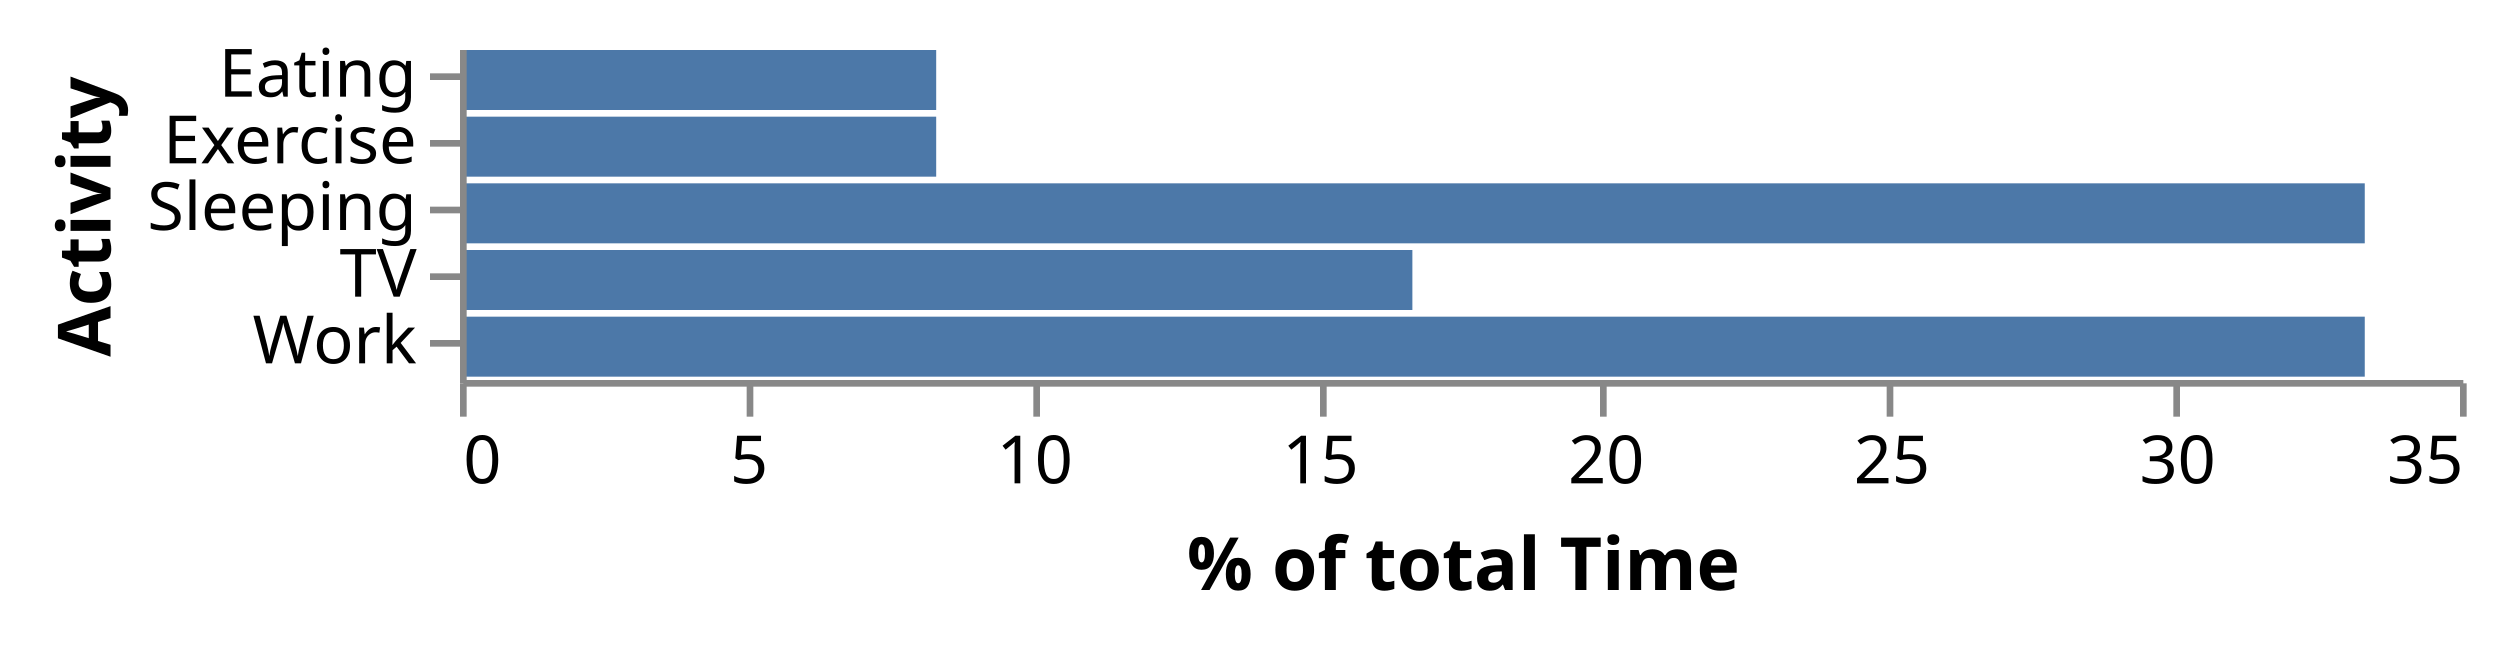
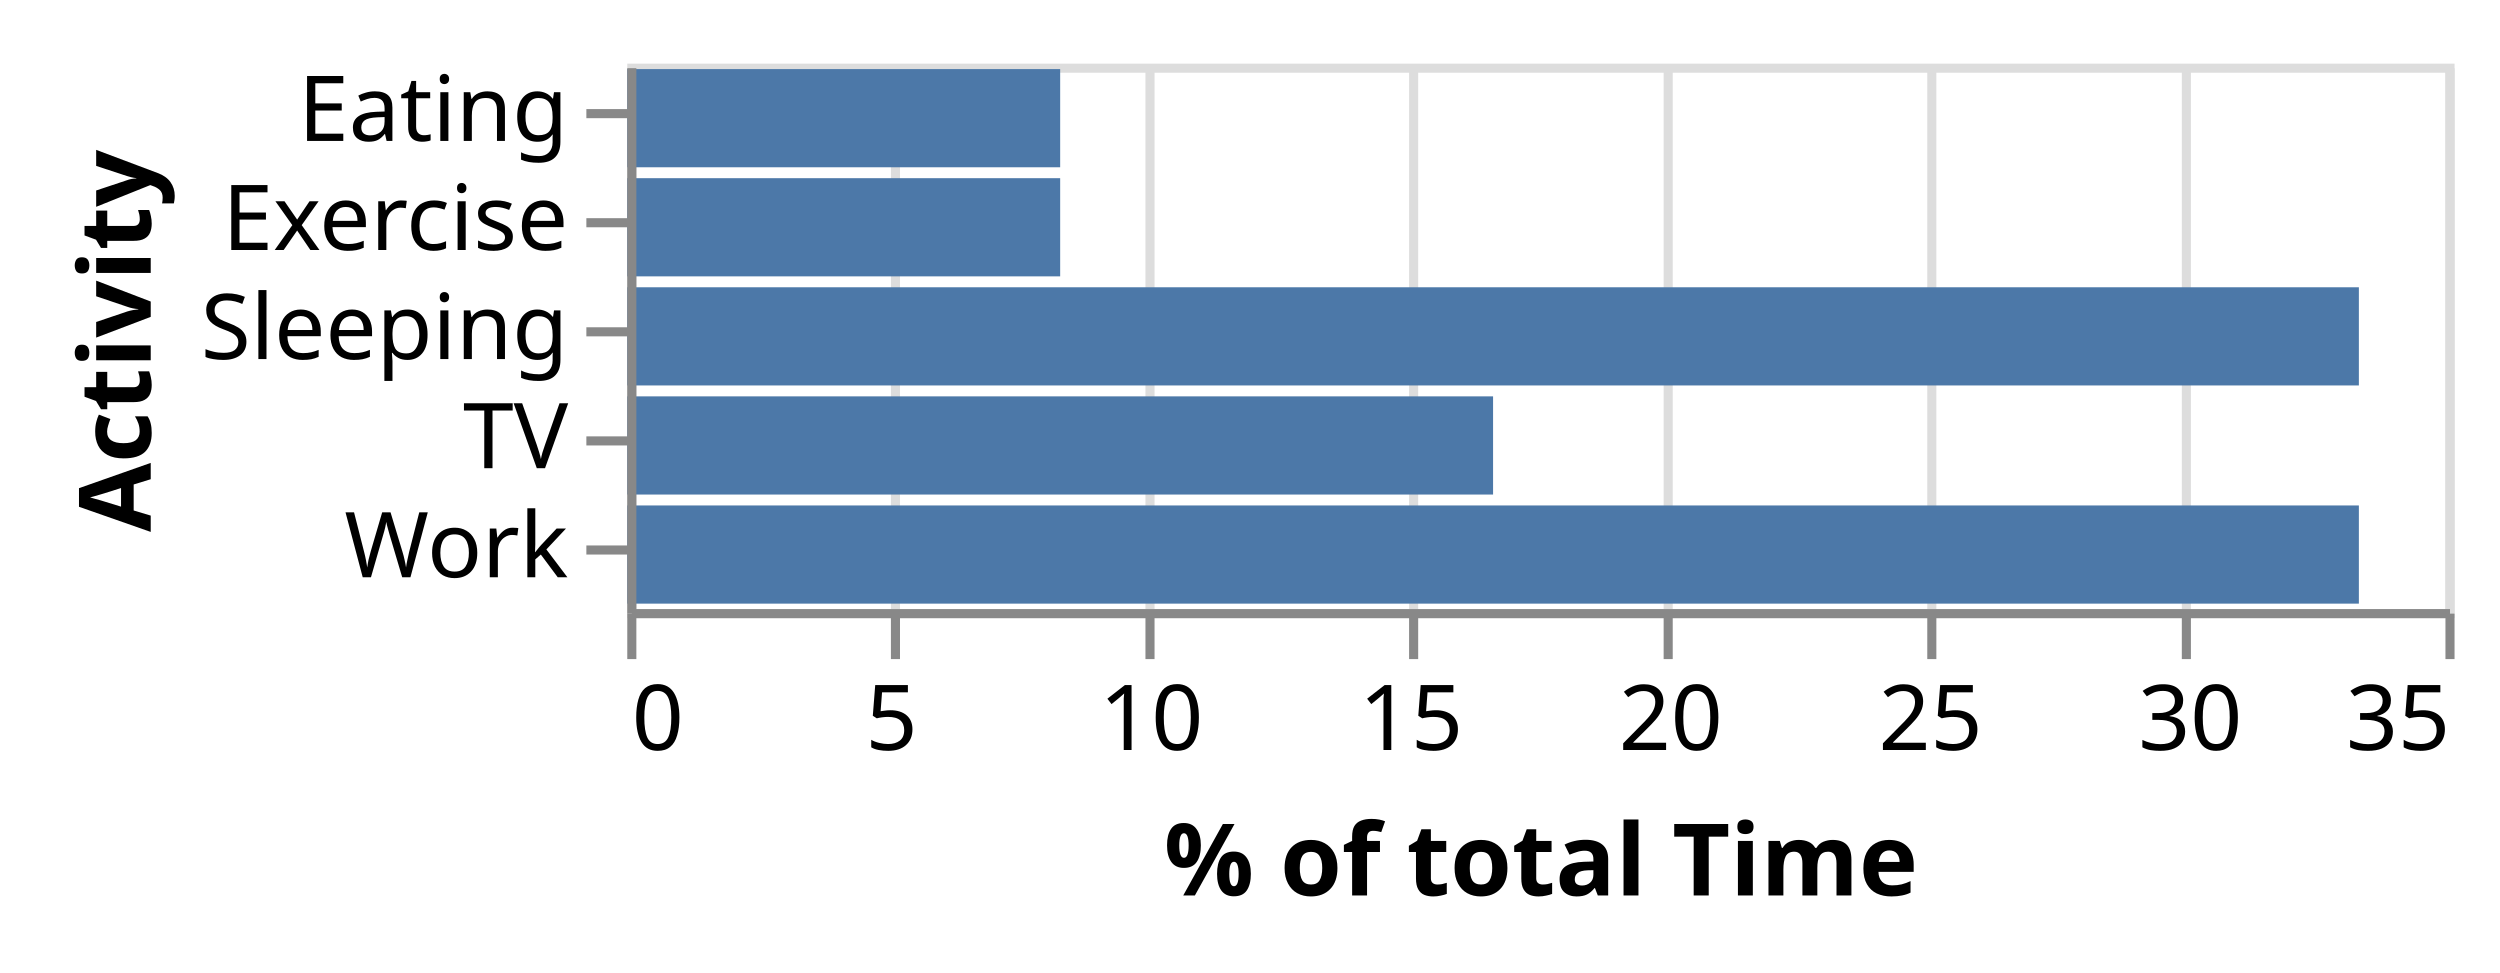
- <svg xmlns="http://www.w3.org/2000/svg" class="marks" width="375" height="97" viewBox="0 0 375 97" version="1.1">
-   <defs>
-     <clipPath id="clip1">
-       <rect x="0" y="0" width="300" height="50" />
-     </clipPath>
-   </defs>
+ <svg xmlns="http://www.w3.org/2000/svg" class="marks" width="275" height="107" viewBox="0 0 275 107" version="1.1">
  <g transform="translate(69,7)">
    <g class="mark-group role-frame root">
      <g transform="translate(0,0)">
-         <path class="background" d="M0.5,0.5h300v50h-300Z" style="fill: none; stroke: none;" />
+         <path class="background" d="M0.5,0.5h200v60h-200Z" style="fill: none; stroke: #ddd;" />
        <g>
-           <g class="mark-rect role-mark marks" clip-path="url(#clip1)">
-             <path d="M0,20.5h285.714v9h-285.714Z" style="fill: #4c78a8;" />
-             <path d="M0,0.5h71.429v9h-71.429Z" style="fill: #4c78a8;" />
-             <path d="M0,30.5h142.857v9h-142.857Z" style="fill: #4c78a8;" />
-             <path d="M0,40.5h285.714v9h-285.714Z" style="fill: #4c78a8;" />
-             <path d="M0,10.5h71.429v9h-71.429Z" style="fill: #4c78a8;" />
+           <g class="mark-group role-axis">
+             <g transform="translate(0.5,60.5)">
+               <path class="background" d="M0,0h0v0h0Z" style="pointer-events: none; fill: none;" />
+               <g>
+                 <g class="mark-rule role-axis-grid" style="pointer-events: none;">
+                   <line transform="translate(0,0)" x2="0" y2="-60" style="fill: none; stroke: #ddd; stroke-width: 1; opacity: 1;" />
+                   <line transform="translate(29,0)" x2="0" y2="-60" style="fill: none; stroke: #ddd; stroke-width: 1; opacity: 1;" />
+                   <line transform="translate(57,0)" x2="0" y2="-60" style="fill: none; stroke: #ddd; stroke-width: 1; opacity: 1;" />
+                   <line transform="translate(86,0)" x2="0" y2="-60" style="fill: none; stroke: #ddd; stroke-width: 1; opacity: 1;" />
+                   <line transform="translate(114,0)" x2="0" y2="-60" style="fill: none; stroke: #ddd; stroke-width: 1; opacity: 1;" />
+                   <line transform="translate(143,0)" x2="0" y2="-60" style="fill: none; stroke: #ddd; stroke-width: 1; opacity: 1;" />
+                   <line transform="translate(171,0)" x2="0" y2="-60" style="fill: none; stroke: #ddd; stroke-width: 1; opacity: 1;" />
+                   <line transform="translate(200,0)" x2="0" y2="-60" style="fill: none; stroke: #ddd; stroke-width: 1; opacity: 1;" />
+                 </g>
+               </g>
+             </g>
+           </g>
+           <g class="mark-rect role-mark marks">
+             <path d="M0,24.6h190.476v10.8h-190.476Z" style="fill: #4c78a8;" />
+             <path d="M0,0.6h47.619v10.8h-47.619Z" style="fill: #4c78a8;" />
+             <path d="M0,36.6h95.238v10.8h-95.238Z" style="fill: #4c78a8;" />
+             <path d="M0,48.6h190.476v10.8h-190.476Z" style="fill: #4c78a8;" />
+             <path d="M0,12.6h47.619v10.8h-47.619Z" style="fill: #4c78a8;" />
          </g>
          <g class="mark-group role-axis">
-             <g transform="translate(0.5,50.5)">
+             <g transform="translate(0.5,60.5)">
              <path class="background" d="M0,0h0v0h0Z" style="pointer-events: none; fill: none;" />
              <g>
                <g class="mark-rule role-axis-tick" style="pointer-events: none;">
                  <line transform="translate(0,0)" x2="0" y2="5" style="fill: none; stroke: #888; stroke-width: 1; opacity: 1;" />
-                   <line transform="translate(43,0)" x2="0" y2="5" style="fill: none; stroke: #888; stroke-width: 1; opacity: 1;" />
+                   <line transform="translate(29,0)" x2="0" y2="5" style="fill: none; stroke: #888; stroke-width: 1; opacity: 1;" />
+                   <line transform="translate(57,0)" x2="0" y2="5" style="fill: none; stroke: #888; stroke-width: 1; opacity: 1;" />
                  <line transform="translate(86,0)" x2="0" y2="5" style="fill: none; stroke: #888; stroke-width: 1; opacity: 1;" />
-                   <line transform="translate(129,0)" x2="0" y2="5" style="fill: none; stroke: #888; stroke-width: 1; opacity: 1;" />
+                   <line transform="translate(114,0)" x2="0" y2="5" style="fill: none; stroke: #888; stroke-width: 1; opacity: 1;" />
+                   <line transform="translate(143,0)" x2="0" y2="5" style="fill: none; stroke: #888; stroke-width: 1; opacity: 1;" />
                  <line transform="translate(171,0)" x2="0" y2="5" style="fill: none; stroke: #888; stroke-width: 1; opacity: 1;" />
-                   <line transform="translate(214,0)" x2="0" y2="5" style="fill: none; stroke: #888; stroke-width: 1; opacity: 1;" />
-                   <line transform="translate(257,0)" x2="0" y2="5" style="fill: none; stroke: #888; stroke-width: 1; opacity: 1;" />
-                   <line transform="translate(300,0)" x2="0" y2="5" style="fill: none; stroke: #888; stroke-width: 1; opacity: 1;" />
+                   <line transform="translate(200,0)" x2="0" y2="5" style="fill: none; stroke: #888; stroke-width: 1; opacity: 1;" />
                </g>
                <g class="mark-text role-axis-label" style="pointer-events: none;">
                  <text text-anchor="start" transform="translate(0,15)" style="font: 10px sans-serif; fill: #000; opacity: 1;">0</text>
-                   <text text-anchor="middle" transform="translate(42.85714,15)" style="font: 10px sans-serif; fill: #000; opacity: 1;">5</text>
-                   <text text-anchor="middle" transform="translate(85.71429,15)" style="font: 10px sans-serif; fill: #000; opacity: 1;">10</text>
-                   <text text-anchor="middle" transform="translate(128.5714,15)" style="font: 10px sans-serif; fill: #000; opacity: 1;">15</text>
-                   <text text-anchor="middle" transform="translate(171.4286,15)" style="font: 10px sans-serif; fill: #000; opacity: 1;">20</text>
-                   <text text-anchor="middle" transform="translate(214.2857,15)" style="font: 10px sans-serif; fill: #000; opacity: 1;">25</text>
-                   <text text-anchor="middle" transform="translate(257.1429,15)" style="font: 10px sans-serif; fill: #000; opacity: 1;">30</text>
-                   <text text-anchor="end" transform="translate(300,15)" style="font: 10px sans-serif; fill: #000; opacity: 1;">35</text>
+                   <text text-anchor="middle" transform="translate(28.57143,15)" style="font: 10px sans-serif; fill: #000; opacity: 1;">5</text>
+                   <text text-anchor="middle" transform="translate(57.14286,15)" style="font: 10px sans-serif; fill: #000; opacity: 1;">10</text>
+                   <text text-anchor="middle" transform="translate(85.71429,15)" style="font: 10px sans-serif; fill: #000; opacity: 1;">15</text>
+                   <text text-anchor="middle" transform="translate(114.2857,15)" style="font: 10px sans-serif; fill: #000; opacity: 1;">20</text>
+                   <text text-anchor="middle" transform="translate(142.8571,15)" style="font: 10px sans-serif; fill: #000; opacity: 1;">25</text>
+                   <text text-anchor="middle" transform="translate(171.4286,15)" style="font: 10px sans-serif; fill: #000; opacity: 1;">30</text>
+                   <text text-anchor="end" transform="translate(200,15)" style="font: 10px sans-serif; fill: #000; opacity: 1;">35</text>
                </g>
                <g class="mark-rule role-axis-domain" style="pointer-events: none;">
-                   <line transform="translate(0,0)" x2="300" y2="0" style="fill: none; stroke: #888; stroke-width: 1; opacity: 1;" />
+                   <line transform="translate(0,0)" x2="200" y2="0" style="fill: none; stroke: #888; stroke-width: 1; opacity: 1;" />
                </g>
                <g class="mark-text role-axis-title" style="pointer-events: none;">
-                   <text text-anchor="middle" transform="translate(150,31)" style="font: bold 11px sans-serif; fill: #000; opacity: 1;">% of total Time</text>
+                   <text text-anchor="middle" transform="translate(100,31)" style="font: bold 11px sans-serif; fill: #000; opacity: 1;">% of total Time</text>
                </g>
              </g>
            </g>
          </g>
          <g class="mark-group role-axis">
            <g transform="translate(0.5,0.5)">
              <path class="background" d="M0,0h0v0h0Z" style="pointer-events: none; fill: none;" />
              <g>
                <g class="mark-rule role-axis-tick" style="pointer-events: none;">
-                   <line transform="translate(0,4)" x2="-5" y2="0" style="fill: none; stroke: #888; stroke-width: 1; opacity: 1;" />
-                   <line transform="translate(0,14)" x2="-5" y2="0" style="fill: none; stroke: #888; stroke-width: 1; opacity: 1;" />
-                   <line transform="translate(0,24)" x2="-5" y2="0" style="fill: none; stroke: #888; stroke-width: 1; opacity: 1;" />
-                   <line transform="translate(0,34)" x2="-5" y2="0" style="fill: none; stroke: #888; stroke-width: 1; opacity: 1;" />
-                   <line transform="translate(0,44)" x2="-5" y2="0" style="fill: none; stroke: #888; stroke-width: 1; opacity: 1;" />
+                   <line transform="translate(0,5)" x2="-5" y2="0" style="fill: none; stroke: #888; stroke-width: 1; opacity: 1;" />
+                   <line transform="translate(0,17)" x2="-5" y2="0" style="fill: none; stroke: #888; stroke-width: 1; opacity: 1;" />
+                   <line transform="translate(0,29)" x2="-5" y2="0" style="fill: none; stroke: #888; stroke-width: 1; opacity: 1;" />
+                   <line transform="translate(0,41)" x2="-5" y2="0" style="fill: none; stroke: #888; stroke-width: 1; opacity: 1;" />
+                   <line transform="translate(0,53)" x2="-5" y2="0" style="fill: none; stroke: #888; stroke-width: 1; opacity: 1;" />
                </g>
                <g class="mark-text role-axis-label" style="pointer-events: none;">
-                   <text text-anchor="end" transform="translate(-7,7)" style="font: 10px sans-serif; fill: #000; opacity: 1;">Eating</text>
-                   <text text-anchor="end" transform="translate(-7,17)" style="font: 10px sans-serif; fill: #000; opacity: 1;">Exercise</text>
-                   <text text-anchor="end" transform="translate(-7,27)" style="font: 10px sans-serif; fill: #000; opacity: 1;">Sleeping</text>
-                   <text text-anchor="end" transform="translate(-7,37)" style="font: 10px sans-serif; fill: #000; opacity: 1;">TV</text>
-                   <text text-anchor="end" transform="translate(-7,47)" style="font: 10px sans-serif; fill: #000; opacity: 1;">Work</text>
+                   <text text-anchor="end" transform="translate(-7,8)" style="font: 10px sans-serif; fill: #000; opacity: 1;">Eating</text>
+                   <text text-anchor="end" transform="translate(-7,20)" style="font: 10px sans-serif; fill: #000; opacity: 1;">Exercise</text>
+                   <text text-anchor="end" transform="translate(-7,32)" style="font: 10px sans-serif; fill: #000; opacity: 1;">Sleeping</text>
+                   <text text-anchor="end" transform="translate(-7,44)" style="font: 10px sans-serif; fill: #000; opacity: 1;">TV</text>
+                   <text text-anchor="end" transform="translate(-7,56)" style="font: 10px sans-serif; fill: #000; opacity: 1;">Work</text>
                </g>
                <g class="mark-rule role-axis-domain" style="pointer-events: none;">
-                   <line transform="translate(0,0)" x2="0" y2="50" style="fill: none; stroke: #888; stroke-width: 1; opacity: 1;" />
+                   <line transform="translate(0,0)" x2="0" y2="60" style="fill: none; stroke: #888; stroke-width: 1; opacity: 1;" />
                </g>
                <g class="mark-text role-axis-title" style="pointer-events: none;">
-                   <text text-anchor="middle" transform="translate(-50.9209,25) rotate(-90) translate(0,-2)" style="font: bold 11px sans-serif; fill: #000; opacity: 1;">Activity</text>
+                   <text text-anchor="middle" transform="translate(-50.9209,30) rotate(-90) translate(0,-2)" style="font: bold 11px sans-serif; fill: #000; opacity: 1;">Activity</text>
                </g>
              </g>
            </g>
          </g>
        </g>
      </g>
    </g>
  </g>
</svg>
